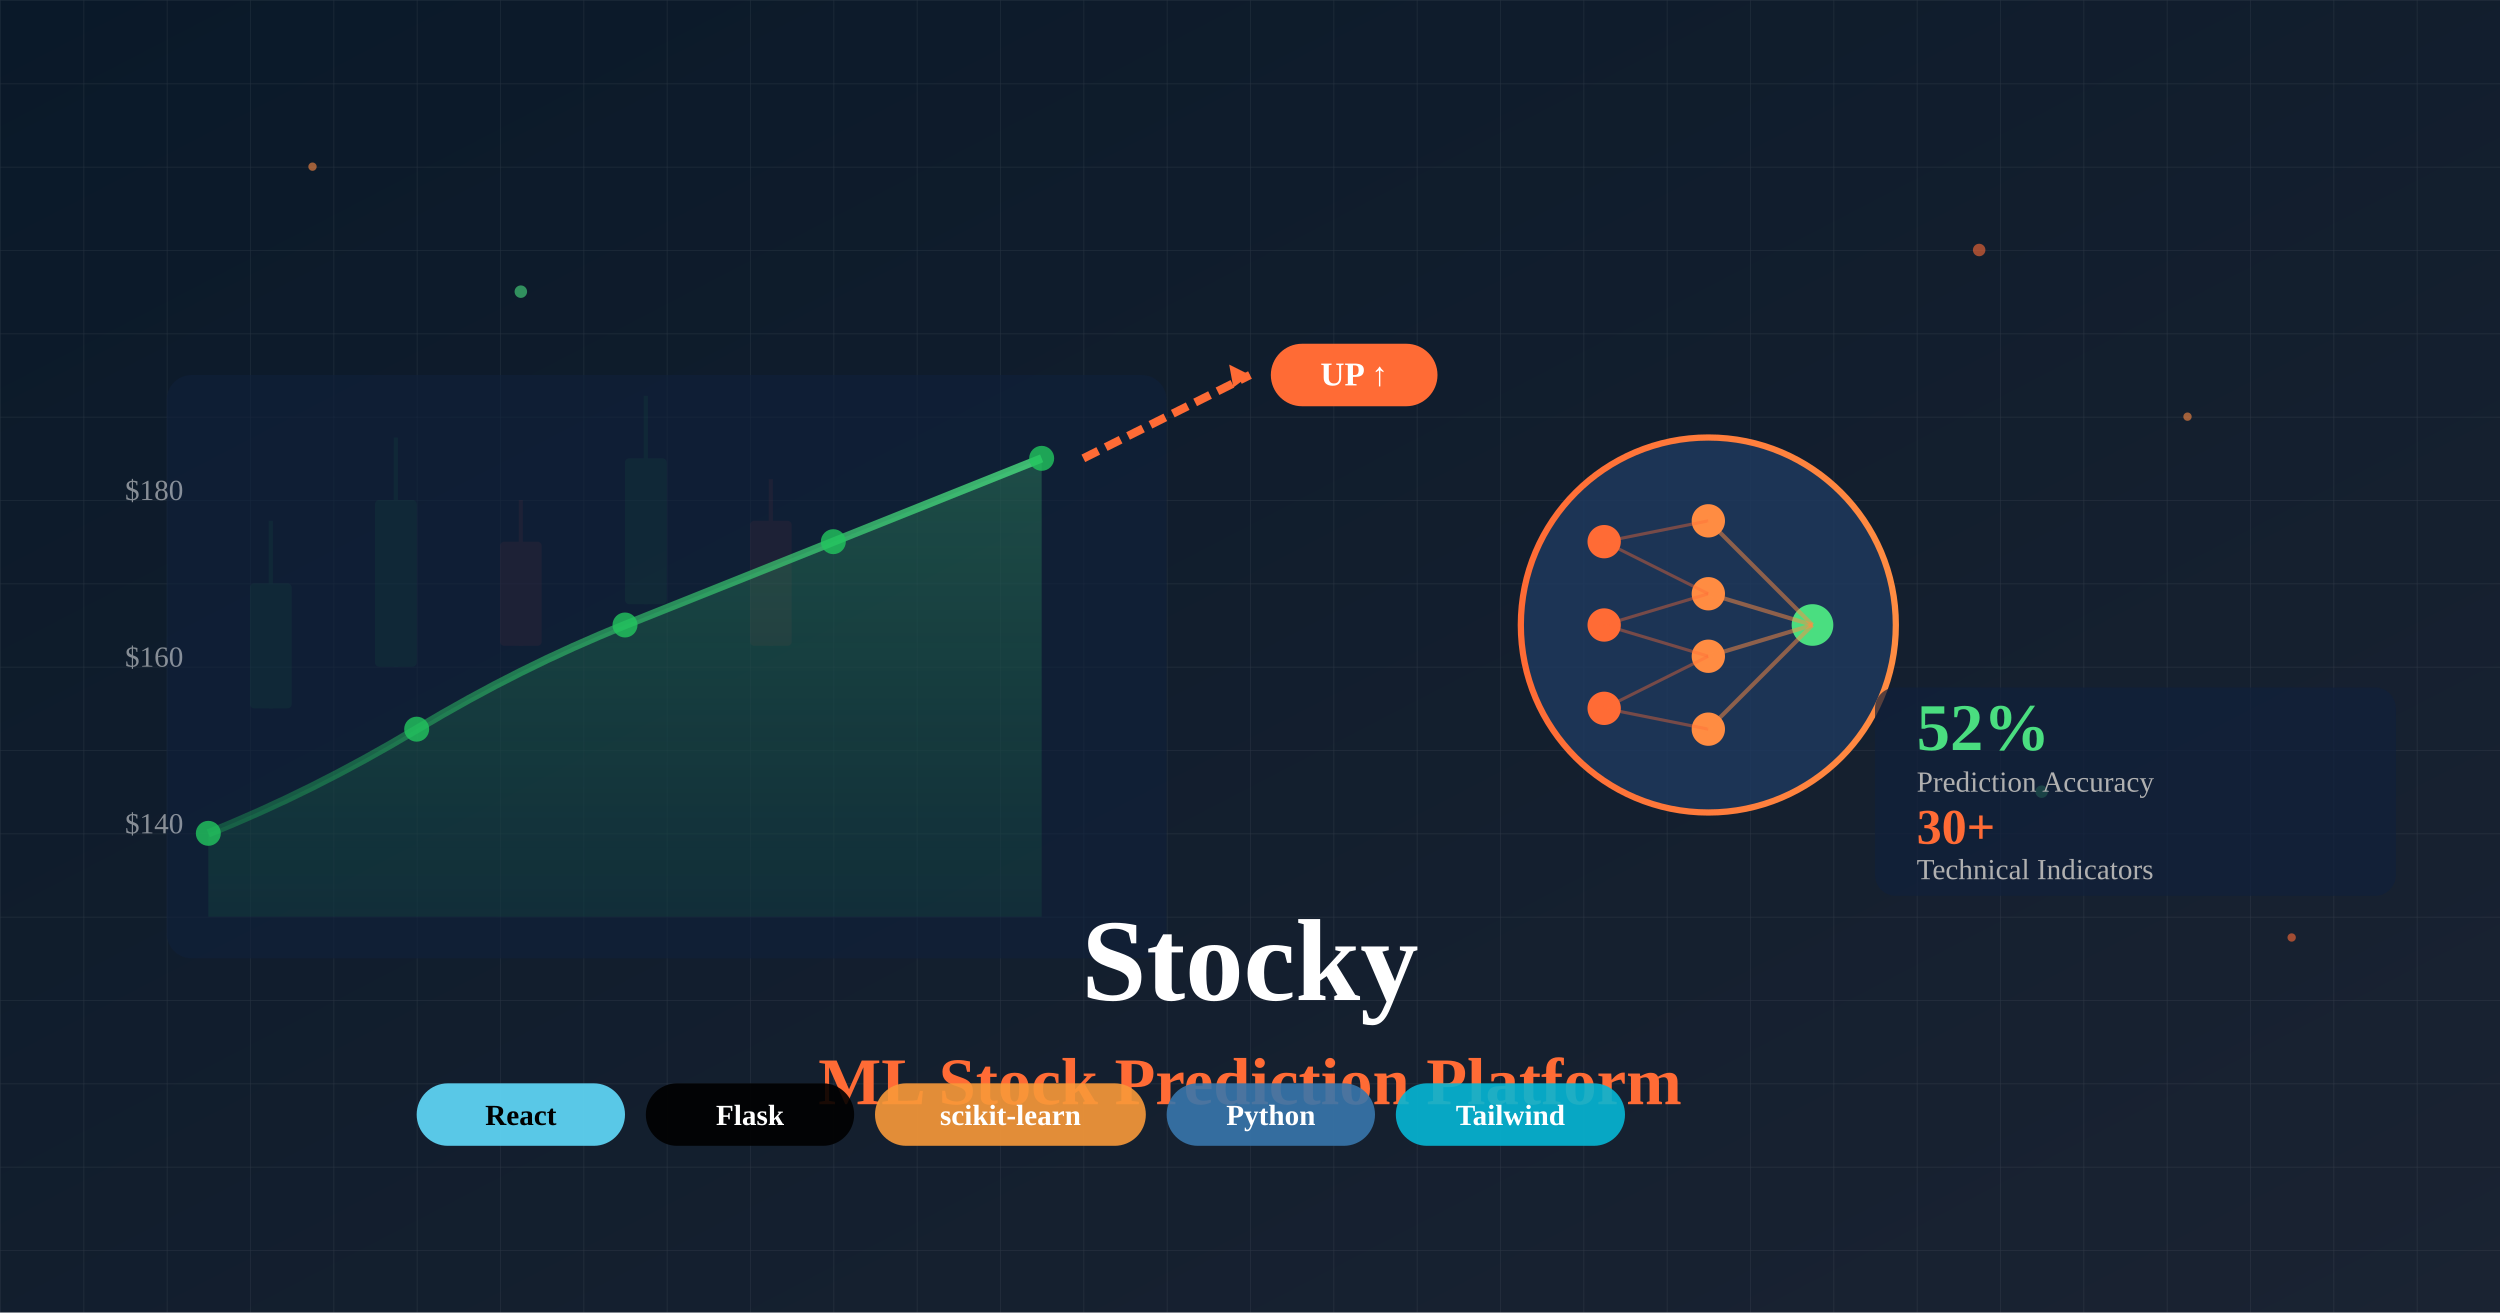
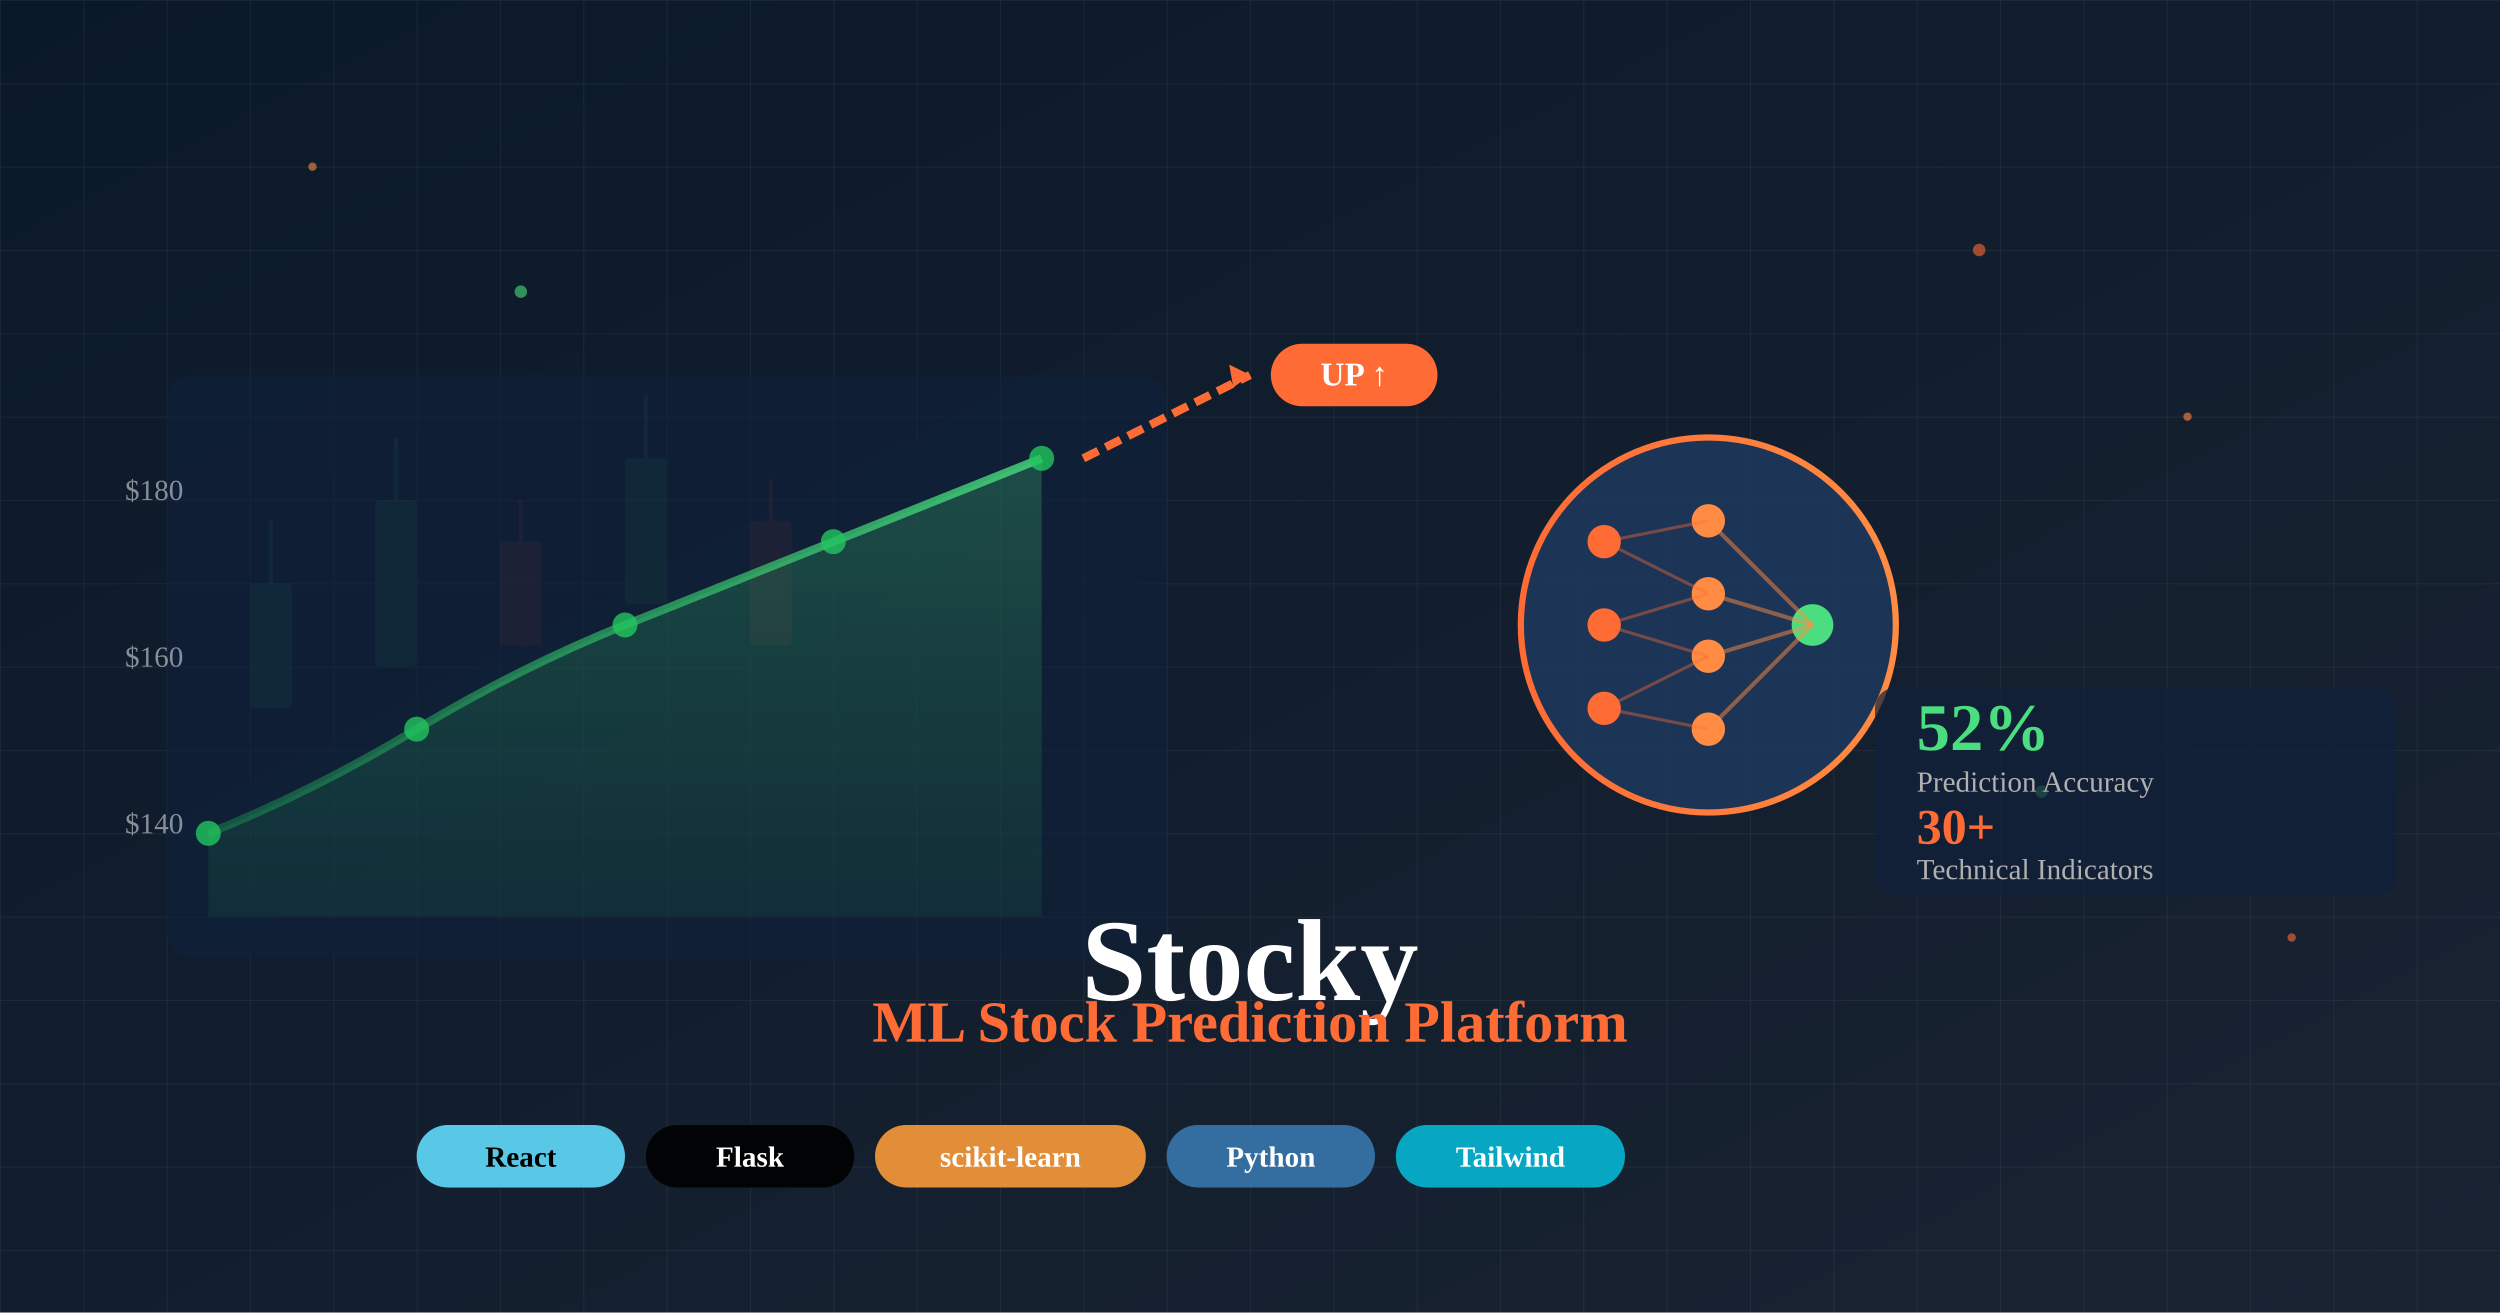
<svg xmlns="http://www.w3.org/2000/svg" width="1200" height="630">
  <defs>
    <linearGradient id="bgGradient" x1="0%" y1="0%" x2="100%" y2="100%">
      <stop offset="0%" style="stop-color:#0a1929;stop-opacity:1" />
      <stop offset="100%" style="stop-color:#1a2332;stop-opacity:1" />
    </linearGradient>
    <linearGradient id="chartGradient" x1="0%" y1="0%" x2="0%" y2="100%">
      <stop offset="0%" style="stop-color:#4ade80;stop-opacity:0.8" />
      <stop offset="100%" style="stop-color:#22c55e;stop-opacity:0.3" />
    </linearGradient>
    <linearGradient id="accentGradient" x1="0%" y1="0%" x2="100%" y2="0%">
      <stop offset="0%" style="stop-color:#ff6b35;stop-opacity:1" />
      <stop offset="100%" style="stop-color:#ff8c42;stop-opacity:1" />
    </linearGradient>
  </defs>
  <rect width="1200" height="630" fill="url(#bgGradient)" />
  <pattern id="grid" width="40" height="40" patternUnits="userSpaceOnUse">
    <path d="M 40 0 L 0 0 0 40" fill="none" stroke="#ffffff" stroke-width="0.5" opacity="0.1" />
  </pattern>
  <rect width="1200" height="630" fill="url(#grid)" />
  <g opacity="0.15">
    <rect x="120" y="280" width="20" height="60" fill="#22c55e" rx="2" />
    <line x1="130" y1="250" x2="130" y2="340" stroke="#22c55e" stroke-width="2" />
    <rect x="180" y="240" width="20" height="80" fill="#22c55e" rx="2" />
    <line x1="190" y1="210" x2="190" y2="320" stroke="#22c55e" stroke-width="2" />
    <rect x="300" y="220" width="20" height="70" fill="#22c55e" rx="2" />
    <line x1="310" y1="190" x2="310" y2="290" stroke="#22c55e" stroke-width="2" />
    <rect x="240" y="260" width="20" height="50" fill="#ef4444" rx="2" />
    <line x1="250" y1="240" x2="250" y2="310" stroke="#ef4444" stroke-width="2" />
    <rect x="360" y="250" width="20" height="60" fill="#ef4444" rx="2" />
    <line x1="370" y1="230" x2="370" y2="310" stroke="#ef4444" stroke-width="2" />
  </g>
  <g>
    <rect x="80" y="180" width="480" height="280" fill="#0f1f3a" rx="12" opacity="0.6" />
    <path d="M 100 400 Q 150 380, 200 350 T 300 300 T 400 260 T 500 220" stroke="url(#chartGradient)" stroke-width="4" fill="none" />
    <path d="M 100 400 Q 150 380, 200 350 T 300 300 T 400 260 T 500 220 L 500 440 L 100 440 Z" fill="url(#chartGradient)" opacity="0.3" />
    <circle cx="100" cy="400" r="6" fill="#22c55e" opacity="0.8" />
    <circle cx="200" cy="350" r="6" fill="#22c55e" opacity="0.8" />
    <circle cx="300" cy="300" r="6" fill="#22c55e" opacity="0.8" />
    <circle cx="400" cy="260" r="6" fill="#22c55e" opacity="0.8" />
    <circle cx="500" cy="220" r="6" fill="#22c55e" opacity="0.8" />
    <text x="60" y="240" fill="#ffffff" font-size="14" opacity="0.5">$180</text>
    <text x="60" y="320" fill="#ffffff" font-size="14" opacity="0.5">$160</text>
    <text x="60" y="400" fill="#ffffff" font-size="14" opacity="0.5">$140</text>
    <path d="M 520 220 L 600 180" stroke="#ff6b35" stroke-width="4" stroke-dasharray="8,4" />
    <polygon points="600,180 590,175 592,186" fill="#ff6b35" />
    <rect x="610" y="165" width="80" height="30" fill="#ff6b35" rx="15" />
    <text x="650" y="185" text-anchor="middle" fill="white" font-size="16" font-weight="bold">UP ↑</text>
  </g>
  <g transform="translate(720, 200)">
    <circle cx="100" cy="100" r="90" fill="#1e3a5f" opacity="0.8" />
    <circle cx="100" cy="100" r="90" fill="none" stroke="url(#accentGradient)" stroke-width="3" />
    <circle cx="50" cy="60" r="8" fill="#ff6b35" />
    <circle cx="50" cy="100" r="8" fill="#ff6b35" />
    <circle cx="50" cy="140" r="8" fill="#ff6b35" />
    <circle cx="100" cy="50" r="8" fill="#ff8c42" />
    <circle cx="100" cy="85" r="8" fill="#ff8c42" />
    <circle cx="100" cy="115" r="8" fill="#ff8c42" />
    <circle cx="100" cy="150" r="8" fill="#ff8c42" />
    <circle cx="150" cy="100" r="10" fill="#4ade80" />
    <line x1="50" y1="60" x2="100" y2="50" stroke="#ff6b35" stroke-width="1.5" opacity="0.4" />
    <line x1="50" y1="60" x2="100" y2="85" stroke="#ff6b35" stroke-width="1.5" opacity="0.4" />
    <line x1="50" y1="100" x2="100" y2="85" stroke="#ff6b35" stroke-width="1.5" opacity="0.4" />
    <line x1="50" y1="100" x2="100" y2="115" stroke="#ff6b35" stroke-width="1.5" opacity="0.4" />
    <line x1="50" y1="140" x2="100" y2="115" stroke="#ff6b35" stroke-width="1.5" opacity="0.4" />
    <line x1="50" y1="140" x2="100" y2="150" stroke="#ff6b35" stroke-width="1.5" opacity="0.4" />
    <line x1="100" y1="50" x2="150" y2="100" stroke="#ff8c42" stroke-width="2" opacity="0.5" />
    <line x1="100" y1="85" x2="150" y2="100" stroke="#ff8c42" stroke-width="2" opacity="0.5" />
    <line x1="100" y1="115" x2="150" y2="100" stroke="#ff8c42" stroke-width="2" opacity="0.5" />
    <line x1="100" y1="150" x2="150" y2="100" stroke="#ff8c42" stroke-width="2" opacity="0.5" />
  </g>
  <text x="600" y="480" text-anchor="middle" fill="white" font-size="56" font-weight="bold">
    Stocky
  </text>
-   <text x="600" y="530" text-anchor="middle" fill="#ff6b35" font-size="32" font-weight="600">
+   <text x="600" y="500" text-anchor="middle" fill="#ff6b35" font-size="28" font-weight="600">
    ML Stock Prediction Platform
  </text>
-   <g transform="translate(200, 520)">
+   <g transform="translate(200, 540)">
    <rect x="0" y="0" width="100" height="30" fill="#61dafb" rx="15" opacity="0.9" />
    <text x="50" y="20" text-anchor="middle" fill="#000" font-size="14" font-weight="bold">React</text>
    <rect x="110" y="0" width="100" height="30" fill="#000000" rx="15" opacity="0.9" />
    <text x="160" y="20" text-anchor="middle" fill="#fff" font-size="14" font-weight="bold">Flask</text>
    <rect x="220" y="0" width="130" height="30" fill="#f89939" rx="15" opacity="0.9" />
    <text x="285" y="20" text-anchor="middle" fill="#fff" font-size="14" font-weight="bold">scikit-learn</text>
    <rect x="360" y="0" width="100" height="30" fill="#3776ab" rx="15" opacity="0.9" />
    <text x="410" y="20" text-anchor="middle" fill="#fff" font-size="14" font-weight="bold">Python</text>
    <rect x="470" y="0" width="110" height="30" fill="#06b6d4" rx="15" opacity="0.9" />
    <text x="525" y="20" text-anchor="middle" fill="#fff" font-size="14" font-weight="bold">Tailwind</text>
  </g>
  <circle cx="950" cy="120" r="3" fill="#ff6b35" opacity="0.6" />
  <circle cx="1050" cy="200" r="2" fill="#ff8c42" opacity="0.6" />
  <circle cx="980" cy="380" r="3" fill="#4ade80" opacity="0.6" />
  <circle cx="1100" cy="450" r="2" fill="#ff6b35" opacity="0.6" />
  <circle cx="150" cy="80" r="2" fill="#ff8c42" opacity="0.6" />
  <circle cx="250" cy="140" r="3" fill="#4ade80" opacity="0.6" />
  <g transform="translate(900, 330)">
    <rect x="0" y="0" width="250" height="100" fill="#0f1f3a" rx="10" opacity="0.7" />
    <text x="20" y="30" fill="#4ade80" font-size="32" font-weight="bold">52%</text>
    <text x="20" y="50" fill="#b0b0b0" font-size="14">Prediction Accuracy</text>
    <text x="20" y="75" fill="#ff6b35" font-size="24" font-weight="bold">30+</text>
    <text x="20" y="92" fill="#b0b0b0" font-size="14">Technical Indicators</text>
  </g>
</svg>
